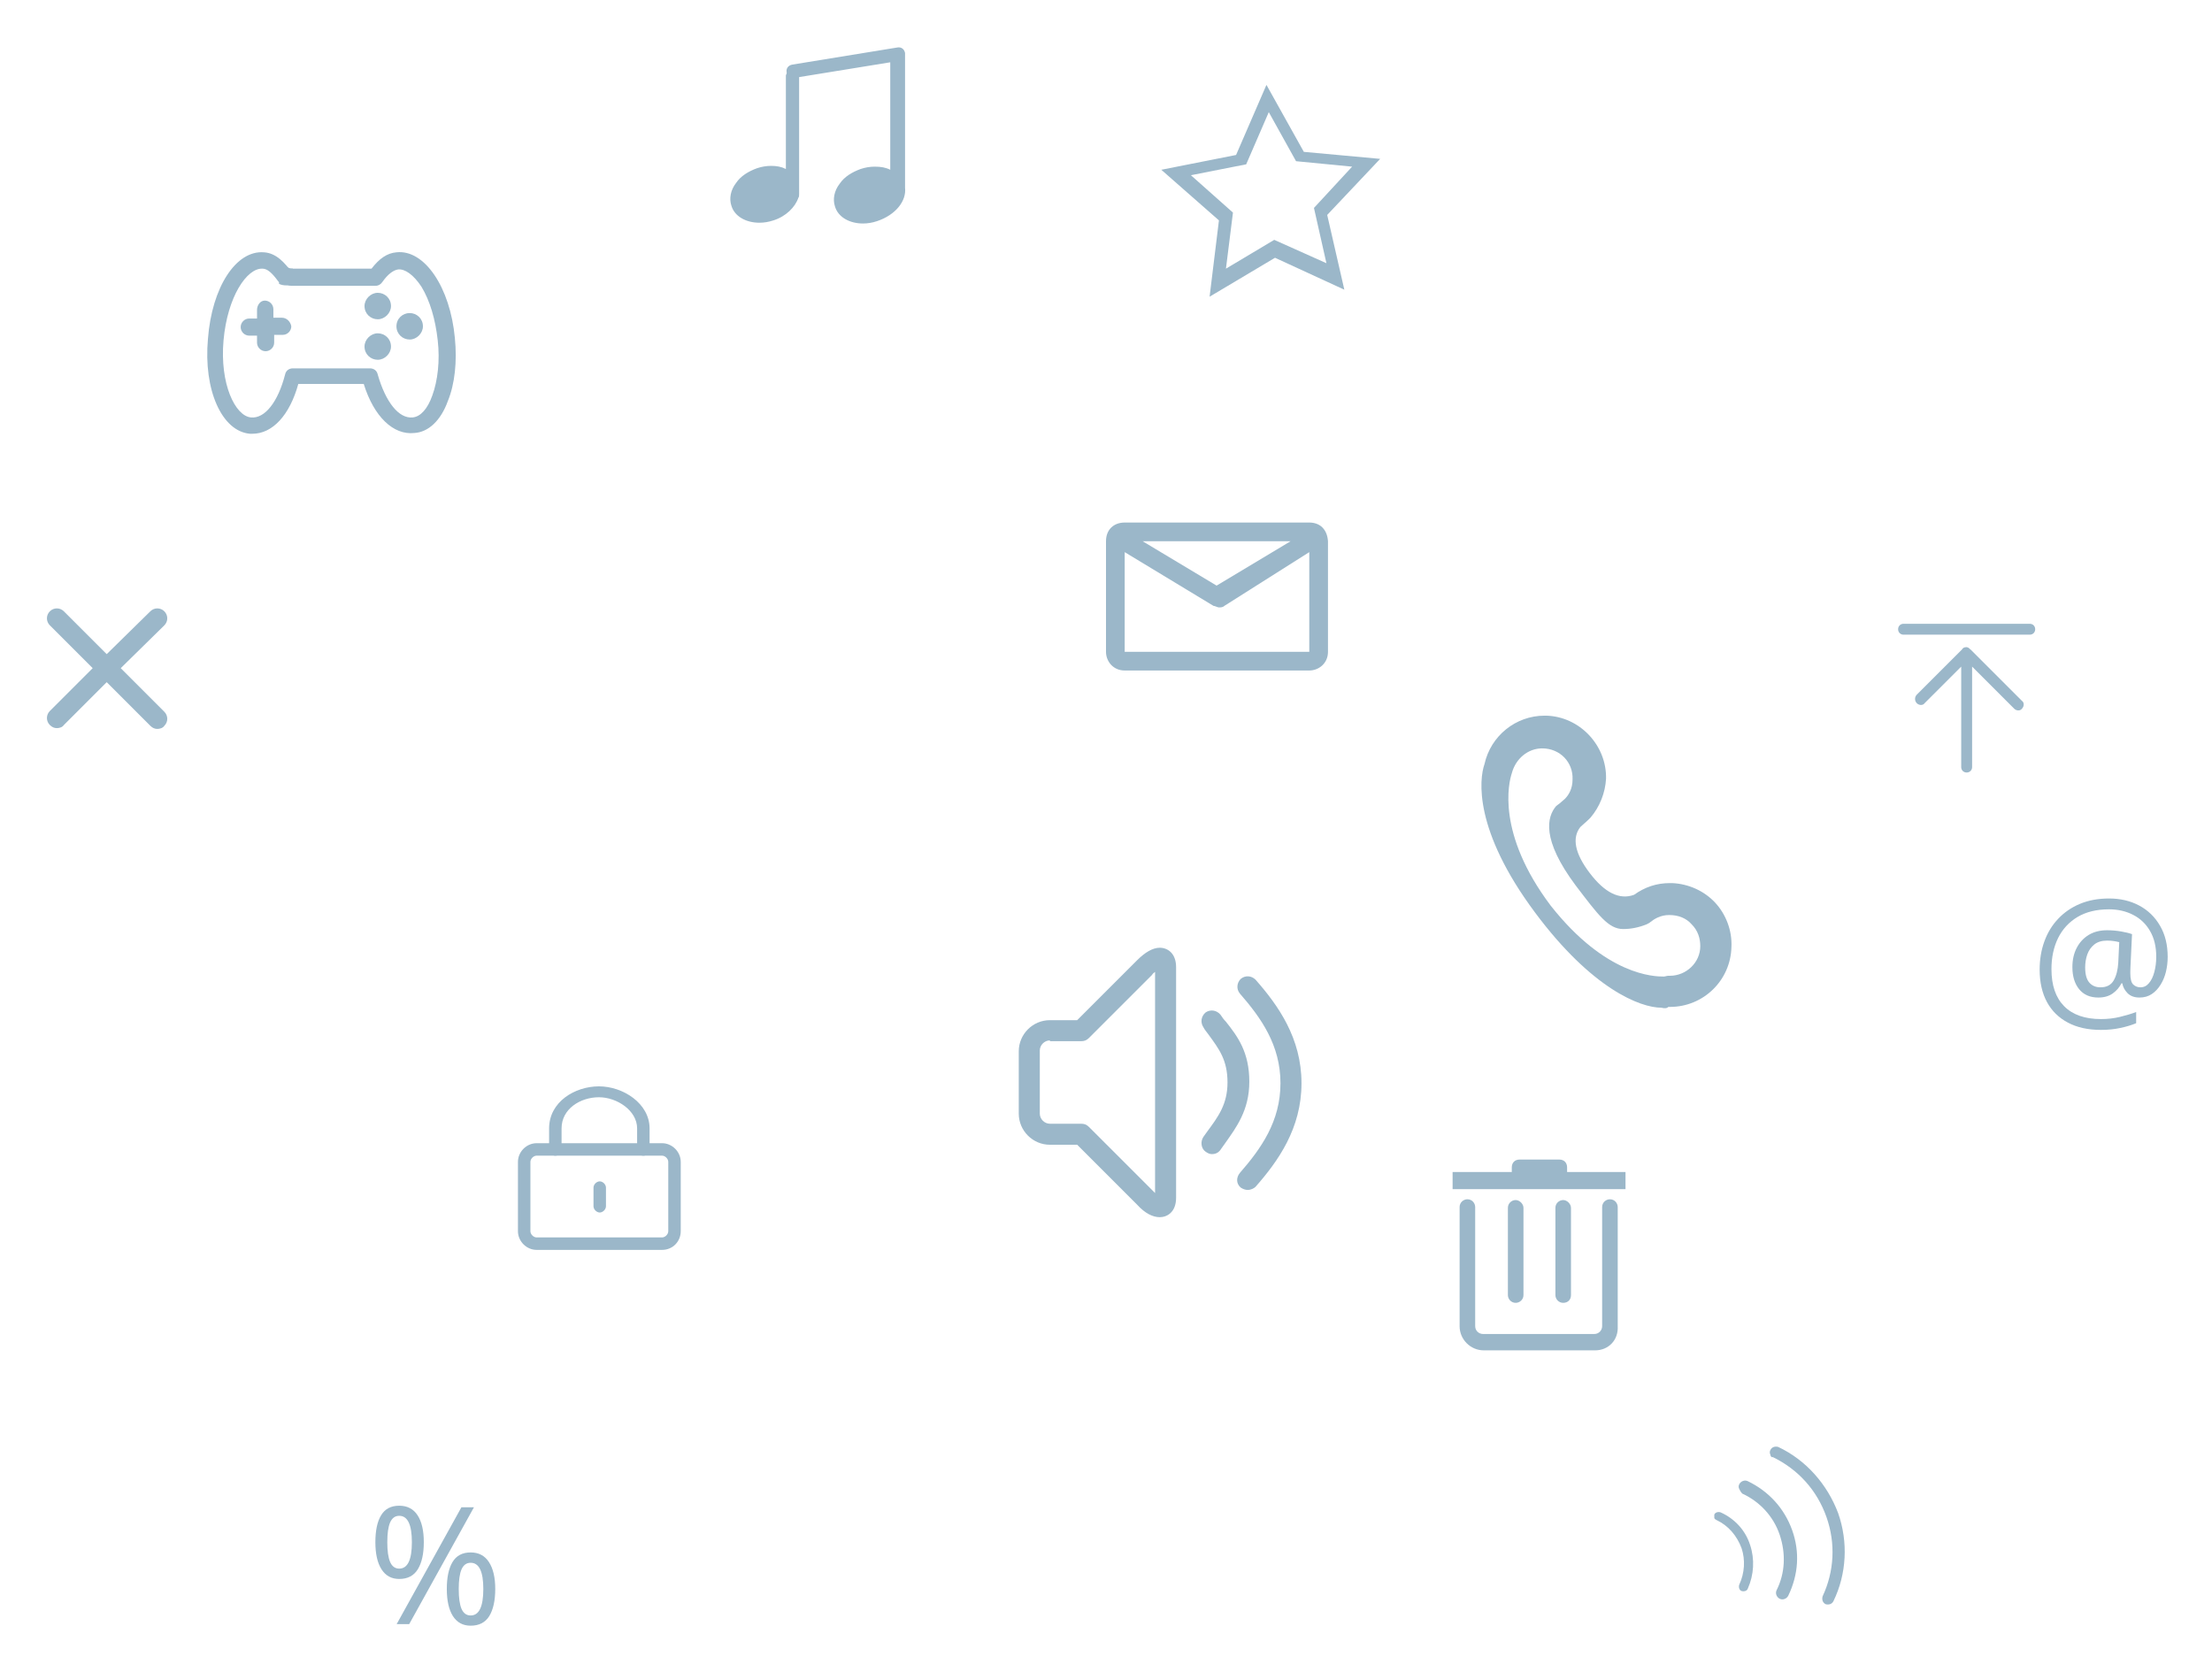
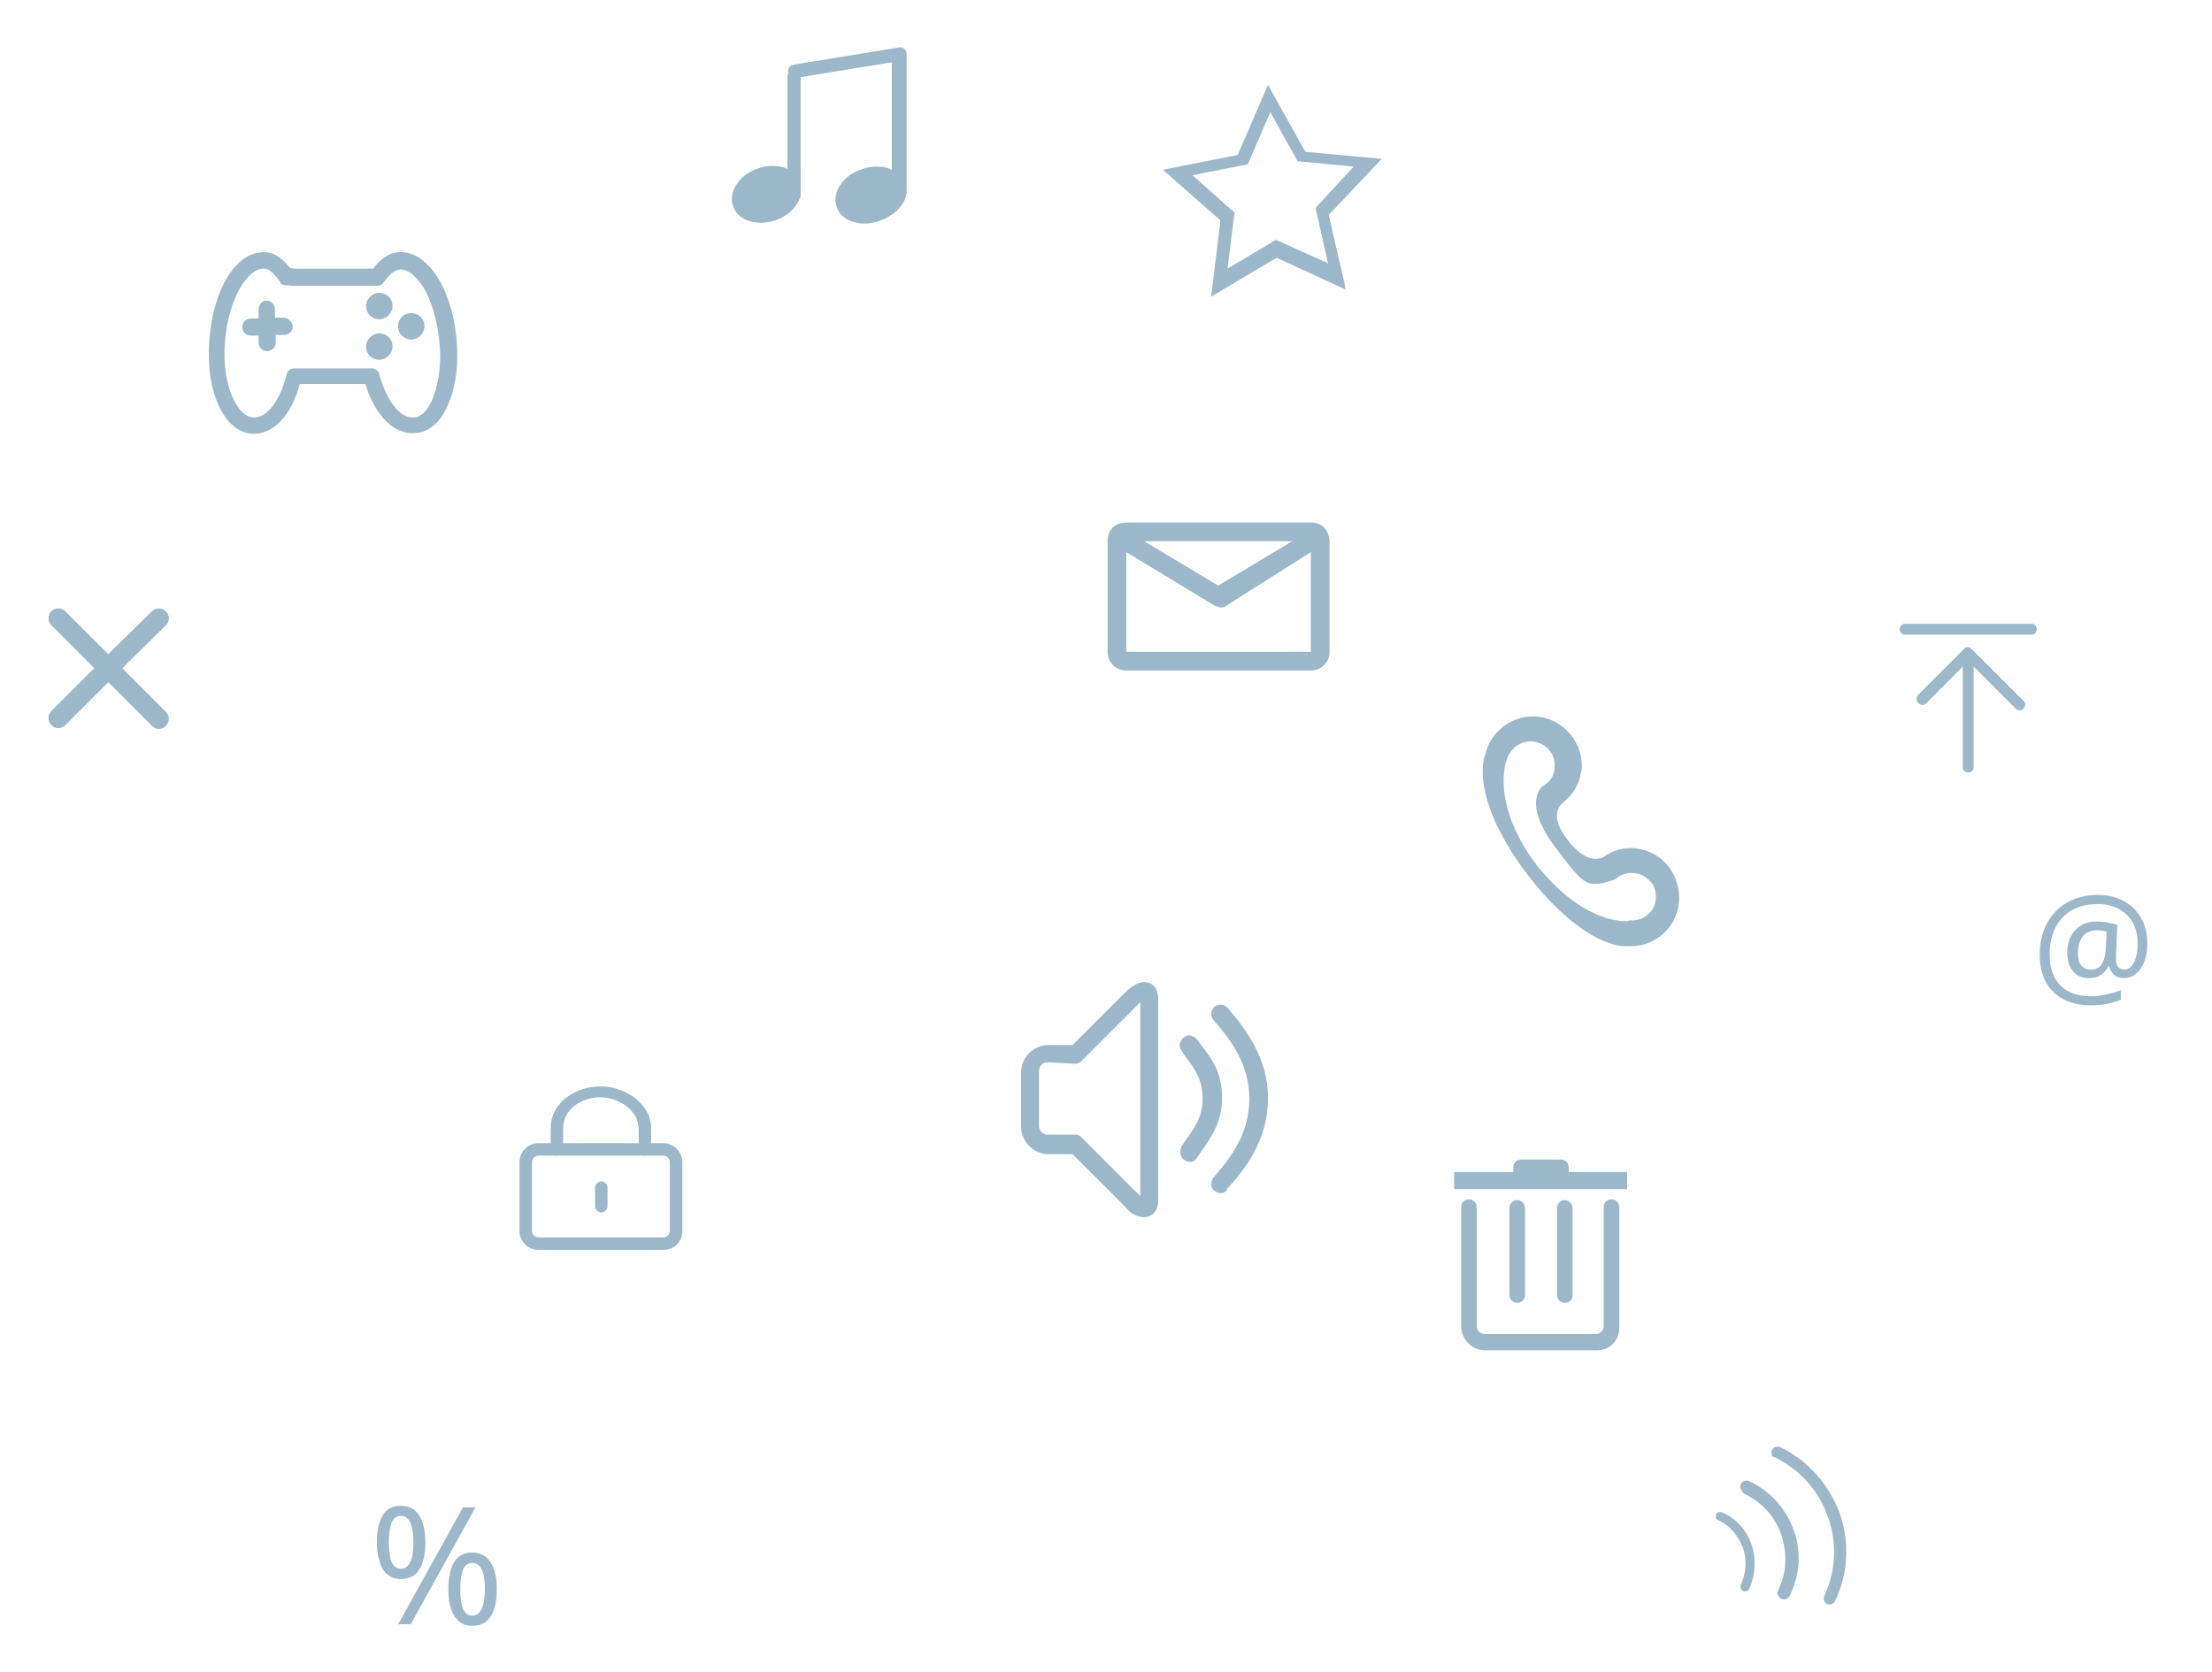
<svg xmlns="http://www.w3.org/2000/svg" version="1.1" id="图层_1" x="0px" y="0px" viewBox="-278 190.6 284 214.7" style="enable-background:new -278 190.6 284 214.7;" xml:space="preserve">
  <style type="text/css">
	.st0{fill:#9BB7C9;}
	.st1{font-family:'OpenSans-Bold';}
	.st2{font-size:21px;}
- 	.st3{fill:#889EB0;}
+ 	.st3{font-size:17.655px;}
</style>
  <g id="XMLID_455_">
    <g id="XMLID_203_">
-       <path id="XMLID_211_" class="st0" d="M-129.1,346.9c-0.9,0-1.9-0.5-2.9-1.6l-7.7-7.7h-3.5c-2.2,0-4-1.8-4-4v-8c0-2.2,1.8-4,4-4    h3.5l7.7-7.7c1-1,2-1.6,2.9-1.6c1,0,2.1,0.7,2.1,2.5v29.6C-127,346.3-128.2,346.9-129.1,346.9L-129.1,346.9z M-143.2,324.2    c-0.7,0-1.3,0.6-1.3,1.3v8.1c0,0.7,0.6,1.3,1.3,1.3h4c0.4,0,0.7,0.1,1,0.4l8.1,8.1c0.1,0.1,0.3,0.3,0.4,0.4v-28.4    c-0.1,0.1-0.3,0.2-0.4,0.4l-8.1,8.1c-0.3,0.3-0.6,0.4-1,0.4h-4V324.2z" />
-       <path id="XMLID_210_" class="st0" d="M-122.4,338.8c-0.3,0-0.5-0.1-0.8-0.3c-0.6-0.4-0.7-1.3-0.3-1.9l0.5-0.7    c1.4-1.9,2.6-3.5,2.6-6.3c0-2.9-1.1-4.3-2.4-6.1c-0.2-0.3-0.5-0.6-0.7-1c-0.4-0.6-0.3-1.4,0.3-1.9c0.6-0.4,1.4-0.3,1.9,0.3    c0.2,0.3,0.4,0.6,0.7,0.9c1.5,1.9,3,3.9,3,7.7c0,3.7-1.7,5.9-3.1,7.9l-0.5,0.7C-121.5,338.6-121.9,338.8-122.4,338.8L-122.4,338.8    z" />
-       <path id="XMLID_209_" class="st0" d="M-117.8,343.4c-0.3,0-0.6-0.1-0.9-0.3c-0.6-0.5-0.6-1.3-0.1-1.9c2.7-3.1,5.2-6.6,5.2-11.5    s-2.5-8.4-5.2-11.5c-0.5-0.6-0.4-1.4,0.1-1.9c0.6-0.5,1.4-0.4,1.9,0.1c2.9,3.3,5.9,7.5,5.9,13.3c0,5.8-3,10-5.9,13.3    C-117,343.2-117.4,343.4-117.8,343.4L-117.8,343.4z" />
+       <path id="XMLID_211_" class="st0" d="M-131.1,346.9c-0.8,0-1.7-0.4-2.5-1.4l-6.7-6.7h-3.1c-1.9,0-3.5-1.6-3.5-3.5v-7    c0-1.9,1.6-3.5,3.5-3.5h3.1l6.7-6.7c0.9-0.9,1.8-1.4,2.5-1.4c0.9,0,1.8,0.6,1.8,2.2v25.9C-129.3,346.4-130.4,346.9-131.1,346.9    L-131.1,346.9z M-143.5,327c-0.6,0-1.1,0.5-1.1,1.1v7.1c0,0.6,0.5,1.1,1.1,1.1h3.5c0.4,0,0.6,0.1,0.9,0.4l7.1,7.1    c0.1,0.1,0.3,0.3,0.4,0.4v-24.9c-0.1,0.1-0.3,0.2-0.4,0.4l-7.1,7.1c-0.3,0.3-0.5,0.4-0.9,0.4L-143.5,327L-143.5,327z" />
+       <path id="XMLID_210_" class="st0" d="M-125.3,339.8c-0.3,0-0.4-0.1-0.7-0.3c-0.5-0.4-0.6-1.1-0.3-1.7l0.4-0.6    c1.2-1.7,2.3-3.1,2.3-5.5c0-2.5-1-3.8-2.1-5.3c-0.2-0.3-0.4-0.5-0.6-0.9c-0.4-0.5-0.3-1.2,0.3-1.7c0.5-0.4,1.2-0.3,1.7,0.3    c0.2,0.3,0.4,0.5,0.6,0.8c1.3,1.7,2.6,3.4,2.6,6.7c0,3.2-1.5,5.2-2.7,6.9l-0.4,0.6C-124.5,339.6-124.8,339.8-125.3,339.8    L-125.3,339.8z" />
+       <path id="XMLID_209_" class="st0" d="M-121.3,343.8c-0.3,0-0.5-0.1-0.8-0.3c-0.5-0.4-0.5-1.1-0.1-1.7c2.4-2.7,4.6-5.8,4.6-10.1    c0-4.3-2.2-7.4-4.6-10.1c-0.4-0.5-0.4-1.2,0.1-1.7c0.5-0.4,1.2-0.4,1.7,0.1c2.5,2.9,5.2,6.6,5.2,11.6c0,5.1-2.6,8.8-5.2,11.6    C-120.6,343.7-120.9,343.8-121.3,343.8L-121.3,343.8z" />
    </g>
    <g id="XMLID_451_">
      <g id="XMLID_31_">
-         <path id="XMLID_29_" class="st0" d="M-77.3,357.9c-0.6,0-1-0.5-1-1v-11.2c0-0.6,0.5-1,1-1s1,0.5,1,1v11.2     C-76.3,357.5-76.7,357.9-77.3,357.9L-77.3,357.9z" />
-         <path id="XMLID_28_" class="st0" d="M-83.4,357.9c-0.6,0-1-0.5-1-1v-11.2c0-0.6,0.5-1,1-1s1,0.5,1,1v11.2     C-82.4,357.5-82.9,357.9-83.4,357.9L-83.4,357.9z" />
-         <rect id="XMLID_26_" x="-91.5" y="341.1" class="st0" width="22.2" height="2.2" />
+         <path id="XMLID_29_" class="st0" d="M-77.1,357.9c-0.6,0-1-0.5-1-1v-11.2c0-0.6,0.5-1,1-1s1,0.5,1,1v11.2     C-76.1,357.5-76.5,357.9-77.1,357.9L-77.1,357.9z" />
+         <path id="XMLID_28_" class="st0" d="M-83.2,357.9c-0.6,0-1-0.5-1-1v-11.2c0-0.6,0.5-1,1-1s1,0.5,1,1v11.2     C-82.2,357.5-82.7,357.9-83.2,357.9L-83.2,357.9z" />
+         <rect id="XMLID_26_" x="-91.3" y="341.1" class="st0" width="22.2" height="2.2" />
        <g id="XMLID_27_">
-           <path id="XMLID_12_" class="st0" d="M-76.8,341.2c0,0.6-0.4,1-1,1h-5.1c-0.6,0-1-0.4-1-1v-0.7c0-0.6,0.4-1,1-1h5.1      c0.6,0,1,0.4,1,1V341.2z" />
+           <path id="XMLID_12_" class="st0" d="M-76.6,341.2c0,0.6-0.4,1-1,1h-5.1c-0.6,0-1-0.4-1-1v-0.7c0-0.6,0.4-1,1-1h5.1      c0.6,0,1,0.4,1,1V341.2z" />
        </g>
-         <path id="XMLID_7_" class="st0" d="M-73.2,364h-14.3c-1.7,0-3.1-1.4-3.1-3.1v-15.3c0-0.6,0.5-1,1-1c0.6,0,1,0.5,1,1v15.3     c0,0.6,0.5,1,1,1h14.3c0.6,0,1-0.5,1-1v-15.3c0-0.6,0.5-1,1-1c0.6,0,1,0.5,1,1v15.3C-70.2,362.7-71.5,364-73.2,364L-73.2,364z" />
+         <path id="XMLID_7_" class="st0" d="M-73,364h-14.3c-1.7,0-3.1-1.4-3.1-3.1v-15.3c0-0.6,0.5-1,1-1c0.6,0,1,0.5,1,1v15.3     c0,0.6,0.5,1,1,1h14.3c0.6,0,1-0.5,1-1v-15.3c0-0.6,0.5-1,1-1c0.6,0,1,0.5,1,1v15.3C-70,362.7-71.3,364-73,364L-73,364z" />
      </g>
      <g id="XMLID_36_">
-         <path id="XMLID_38_" class="st0" d="M-64.7,320c-2.7,0-8.9-2.4-16.2-12.2c-7.9-10.6-7.2-17.1-6.5-19.1c0.8-3.6,4-6.2,7.7-6.2h0.2     c4.3,0.1,7.8,3.8,7.7,8.1c-0.1,1.8-0.8,3.6-2,5c-0.1,0.1-0.1,0.1-0.2,0.2c-0.4,0.4-0.8,0.7-1.1,1c-1.1,1.4-0.7,3.4,1.2,5.9     s3.8,3.5,5.7,2.8c1.4-1,2.9-1.5,4.6-1.5c0,0,0.2,0,0.3,0c2.1,0.1,4.1,1,5.5,2.5s2.2,3.6,2.1,5.7c-0.1,4.3-3.6,7.7-7.9,7.7h-0.2     C-64,320.1-64.3,320.1-64.7,320L-64.7,320L-64.7,320z M-64.4,316c0.2,0,0.4-0.1,0.6-0.1c0,0,0.1,0,0.2,0l0,0     c2.1,0,3.9-1.7,3.9-3.8c0-1-0.3-2-1.1-2.8c-0.7-0.8-1.7-1.2-2.9-1.2c-1.1,0-1.9,0.5-2.4,0.9c-0.1,0.1-0.3,0.2-0.5,0.3     c-1,0.4-2,0.6-3,0.6c-1.9,0-3.2-1.8-6.1-5.6c-4.4-5.9-3.7-8.8-2.5-10.2c0.1-0.1,0.3-0.2,0.4-0.3c0.2-0.2,0.5-0.4,0.7-0.6l0,0     c0.5-0.5,1-1.3,1-2.5c0.1-2.2-1.6-4-3.9-4c-1.8,0-3.4,1.3-3.9,3.2c-0.4,1.2-2,7.7,5,17C-71.8,315.9-65.6,316-64.4,316L-64.4,316z     " />
+         <path id="XMLID_38_" class="st0" d="M-69.4,312.1c-2.1,0-7-1.9-12.8-9.6c-6.2-8.4-5.7-13.5-5.1-15c0.6-2.8,3.2-4.9,6.1-4.9h0.2     c3.4,0.1,6.1,3,6.1,6.4c-0.1,1.4-0.6,2.8-1.6,3.9c-0.1,0.1-0.1,0.1-0.2,0.2c-0.3,0.3-0.6,0.6-0.9,0.8c-0.9,1.1-0.6,2.7,0.9,4.6     s3,2.8,4.5,2.2c1.1-0.8,2.3-1.2,3.6-1.2c0,0,0.2,0,0.2,0c1.7,0.1,3.2,0.8,4.3,2c1.1,1.2,1.7,2.8,1.7,4.5     c-0.1,3.4-2.8,6.1-6.2,6.1h-0.2C-68.8,312.1-69.1,312.1-69.4,312.1L-69.4,312.1L-69.4,312.1z M-69.2,308.9c0.2,0,0.3-0.1,0.5-0.1     c0,0,0.1,0,0.2,0l0,0c1.7,0,3.1-1.3,3.1-3c0-0.8-0.2-1.6-0.9-2.2c-0.6-0.6-1.3-0.9-2.3-0.9c-0.9,0-1.5,0.4-1.9,0.7     c-0.1,0.1-0.2,0.2-0.4,0.2c-0.8,0.3-1.6,0.5-2.4,0.5c-1.5,0-2.5-1.4-4.8-4.4c-3.5-4.6-2.9-6.9-2-8c0.1-0.1,0.2-0.2,0.3-0.2     c0.2-0.2,0.4-0.3,0.6-0.5l0,0c0.4-0.4,0.8-1,0.8-2c0.1-1.7-1.3-3.2-3.1-3.2c-1.4,0-2.7,1-3.1,2.5c-0.3,0.9-1.6,6.1,3.9,13.4     C-75,308.8-70.1,308.9-69.2,308.9L-69.2,308.9z" />
      </g>
      <g id="XMLID_118_">
-         <path id="XMLID_115_" class="st0" d="M-54.7,381.8c-0.1-0.2-0.1-0.4,0-0.6c0.2-0.4,0.7-0.6,1.1-0.4c2.7,1.3,4.7,3.5,5.7,6.3     c1,2.8,0.8,5.7-0.5,8.4c-0.2,0.4-0.7,0.6-1.1,0.4c-0.4-0.2-0.6-0.7-0.4-1.1c1.1-2.2,1.2-4.7,0.4-7.1s-2.6-4.3-4.8-5.3     C-54.5,382.2-54.6,382-54.7,381.8L-54.7,381.8z" />
-         <path id="XMLID_112_" class="st0" d="M-57.9,385.5c0-0.1,0-0.3,0-0.4c0.1-0.3,0.5-0.4,0.8-0.3c1.8,0.8,3.2,2.3,3.8,4.2     c0.6,1.8,0.5,3.8-0.3,5.6c-0.1,0.3-0.5,0.4-0.8,0.3s-0.4-0.5-0.3-0.8c0.7-1.5,0.8-3.2,0.3-4.7c-0.6-1.6-1.7-2.9-3.2-3.6     C-57.8,385.7-57.9,385.6-57.9,385.5L-57.9,385.5z" />
-         <path id="XMLID_114_" class="st0" d="M-50.7,377.4c-0.1-0.2-0.1-0.4,0-0.6c0.2-0.4,0.6-0.5,1-0.4c3.6,1.7,6.3,4.8,7.7,8.5     c1.3,3.7,1.1,7.8-0.6,11.3c-0.2,0.4-0.6,0.5-1,0.4c-0.4-0.2-0.5-0.6-0.4-1c1.5-3.2,1.7-6.8,0.5-10.2s-3.6-6.1-6.9-7.7     C-50.5,377.8-50.7,377.6-50.7,377.4L-50.7,377.4z" />
+         <path id="XMLID_115_" class="st0" d="M-54.5,381.8c-0.1-0.2-0.1-0.4,0-0.6c0.2-0.4,0.7-0.6,1.1-0.4c2.7,1.3,4.7,3.5,5.7,6.3     s0.8,5.7-0.5,8.4c-0.2,0.4-0.7,0.6-1.1,0.4c-0.4-0.2-0.6-0.7-0.4-1.1c1.1-2.2,1.2-4.7,0.4-7.1s-2.6-4.3-4.8-5.3     C-54.3,382.2-54.4,382-54.5,381.8L-54.5,381.8z" />
+         <path id="XMLID_112_" class="st0" d="M-57.7,385.5c0-0.1,0-0.3,0-0.4c0.1-0.3,0.5-0.4,0.8-0.3c1.8,0.8,3.2,2.3,3.8,4.2     c0.6,1.8,0.5,3.8-0.3,5.6c-0.1,0.3-0.5,0.4-0.8,0.3s-0.4-0.5-0.3-0.8c0.7-1.5,0.8-3.2,0.3-4.7c-0.6-1.6-1.7-2.9-3.2-3.6     C-57.6,385.7-57.7,385.6-57.7,385.5L-57.7,385.5z" />
+         <path id="XMLID_114_" class="st0" d="M-50.5,377.4c-0.1-0.2-0.1-0.4,0-0.6c0.2-0.4,0.6-0.5,1-0.4c3.6,1.7,6.3,4.8,7.7,8.5     c1.3,3.7,1.1,7.8-0.6,11.3c-0.2,0.4-0.6,0.5-1,0.4c-0.4-0.2-0.5-0.6-0.4-1c1.5-3.2,1.7-6.8,0.5-10.2s-3.6-6.1-6.9-7.7     C-50.3,377.8-50.5,377.6-50.5,377.4L-50.5,377.4z" />
      </g>
      <g id="XMLID_132_">
-         <path id="XMLID_127_" class="st0" d="M-262.5,276.4l5.6-5.5c0.5-0.5,0.5-1.3,0-1.8s-1.3-0.5-1.8,0l-5.6,5.5l-5.5-5.5     c-0.5-0.5-1.3-0.5-1.8,0s-0.5,1.3,0,1.8l5.5,5.5l-5.5,5.5c-0.5,0.5-0.5,1.3,0,1.8c0.3,0.3,0.6,0.4,0.9,0.4c0.3,0,0.7-0.1,0.9-0.4     l5.5-5.5l5.6,5.6c0.3,0.3,0.6,0.4,0.9,0.4c0.3,0,0.7-0.1,0.9-0.4c0.5-0.5,0.5-1.3,0-1.8L-262.5,276.4L-262.5,276.4z" />
+         <path id="XMLID_127_" class="st0" d="M-262.3,276.4l5.6-5.5c0.5-0.5,0.5-1.3,0-1.8s-1.3-0.5-1.8,0l-5.6,5.5l-5.5-5.5     c-0.5-0.5-1.3-0.5-1.8,0s-0.5,1.3,0,1.8l5.5,5.5l-5.5,5.5c-0.5,0.5-0.5,1.3,0,1.8c0.3,0.3,0.6,0.4,0.9,0.4s0.7-0.1,0.9-0.4     l5.5-5.5l5.6,5.6c0.3,0.3,0.6,0.4,0.9,0.4s0.7-0.1,0.9-0.4c0.5-0.5,0.5-1.3,0-1.8L-262.3,276.4L-262.3,276.4z" />
      </g>
      <g id="XMLID_33_">
-         <path id="XMLID_190_" class="st0" d="M-201,346.3c-0.4,0-0.8-0.4-0.8-0.8v-2.4c0-0.4,0.4-0.8,0.8-0.8s0.8,0.4,0.8,0.8v2.4     C-200.2,345.9-200.6,346.3-201,346.3L-201,346.3z" />
-         <path id="XMLID_187_" class="st0" d="M-193,351.1h-16.1c-1.3,0-2.4-1.1-2.4-2.4v-8.9c0-1.3,1.1-2.4,2.4-2.4h16.1     c1.3,0,2.4,1.1,2.4,2.4v8.9C-190.6,350-191.6,351.1-193,351.1L-193,351.1z M-209.1,339c-0.4,0-0.8,0.4-0.8,0.8v8.9     c0,0.4,0.4,0.8,0.8,0.8h16.1c0.4,0,0.8-0.4,0.8-0.8v-8.9c0-0.4-0.4-0.8-0.8-0.8H-209.1L-209.1,339z" />
-         <path id="XMLID_81_" class="st0" d="M-195.4,339c-0.4,0-0.8-0.3-0.8-0.7v-2.8c0-2.3-2.6-4-4.9-4c-2.4,0-4.8,1.5-4.8,4v2.8     c0,0.4-0.4,0.7-0.8,0.7s-0.8-0.3-0.8-0.7v-2.8c0-3.4,3.3-5.4,6.4-5.4c3.1,0,6.5,2.2,6.5,5.4v2.8C-194.6,338.7-195,339-195.4,339     L-195.4,339z" />
+         <path id="XMLID_190_" class="st0" d="M-200.8,346.3c-0.4,0-0.8-0.4-0.8-0.8v-2.4c0-0.4,0.4-0.8,0.8-0.8s0.8,0.4,0.8,0.8v2.4     C-200,345.9-200.4,346.3-200.8,346.3L-200.8,346.3z" />
+         <path id="XMLID_187_" class="st0" d="M-192.8,351.1h-16.1c-1.3,0-2.4-1.1-2.4-2.4v-8.9c0-1.3,1.1-2.4,2.4-2.4h16.1     c1.3,0,2.4,1.1,2.4,2.4v8.9C-190.4,350-191.4,351.1-192.8,351.1L-192.8,351.1z M-208.9,339c-0.4,0-0.8,0.4-0.8,0.8v8.9     c0,0.4,0.4,0.8,0.8,0.8h16.1c0.4,0,0.8-0.4,0.8-0.8v-8.9c0-0.4-0.4-0.8-0.8-0.8H-208.9L-208.9,339z" />
+         <path id="XMLID_81_" class="st0" d="M-195.2,339c-0.4,0-0.8-0.3-0.8-0.7v-2.8c0-2.3-2.6-4-4.9-4c-2.4,0-4.8,1.5-4.8,4v2.8     c0,0.4-0.4,0.7-0.8,0.7s-0.8-0.3-0.8-0.7v-2.8c0-3.4,3.3-5.4,6.4-5.4c3.1,0,6.5,2.2,6.5,5.4v2.8     C-194.4,338.7-194.8,339-195.2,339L-195.2,339z" />
      </g>
      <g id="XMLID_214_">
-         <path id="XMLID_216_" class="st0" d="M-31.9,280.9c0.3,0.3,0.8,0.3,1,0l4.7-4.7v12.9c0,0.4,0.3,0.7,0.7,0.7s0.7-0.3,0.7-0.7     v-12.9l5.4,5.4c0.3,0.3,0.8,0.3,1,0c0.3-0.3,0.3-0.8,0-1L-25,274c-0.1-0.1-0.2-0.1-0.2-0.2c-0.1,0-0.2-0.1-0.3-0.1     c-0.3,0-0.5,0.1-0.6,0.3l-5.8,5.8C-32.2,280.1-32.2,280.6-31.9,280.9L-31.9,280.9z" />
-         <path id="XMLID_215_" class="st0" d="M-33.6,270.7h16.2c0.4,0,0.7,0.3,0.7,0.7s-0.3,0.7-0.7,0.7h-16.2c-0.4,0-0.7-0.3-0.7-0.7     C-34.3,271-34,270.7-33.6,270.7L-33.6,270.7z" />
+         <path id="XMLID_216_" class="st0" d="M-31.7,280.9c0.3,0.3,0.8,0.3,1,0l4.7-4.7v12.9c0,0.4,0.3,0.7,0.7,0.7s0.7-0.3,0.7-0.7     v-12.9l5.4,5.4c0.3,0.3,0.8,0.3,1,0c0.3-0.3,0.3-0.8,0-1l-6.6-6.6c-0.1-0.1-0.2-0.1-0.2-0.2c-0.1,0-0.2-0.1-0.3-0.1     c-0.3,0-0.5,0.1-0.6,0.3l-5.8,5.8C-32,280.1-32,280.6-31.7,280.9L-31.7,280.9z" />
+         <path id="XMLID_215_" class="st0" d="M-33.4,270.7h16.2c0.4,0,0.7,0.3,0.7,0.7s-0.3,0.7-0.7,0.7h-16.2c-0.4,0-0.7-0.3-0.7-0.7     S-33.8,270.7-33.4,270.7L-33.4,270.7z" />
      </g>
      <g id="XMLID_217_">
-         <path id="XMLID_218_" class="st0" d="M-161.8,214.7C-161.8,214.7-161.8,214.6-161.8,214.7v-17.1v-0.1v-0.1     c-0.1-0.5-0.5-0.8-1-0.7l-13.5,2.2c-0.5,0.1-0.8,0.5-0.7,1v0.1c0,0.1-0.1,0.2-0.1,0.3v12c-0.6-0.3-1.2-0.4-1.9-0.4     c-0.6,0-1.2,0.1-1.8,0.3c-1.1,0.4-2.1,1-2.7,1.9c-0.7,0.9-0.9,2-0.6,2.9c0.4,1.4,1.9,2.2,3.6,2.2c0.6,0,1.2-0.1,1.8-0.3     c1.6-0.5,2.8-1.7,3.2-2.9c0.1-0.1,0.1-0.3,0.1-0.5v-0.1c0-0.2,0-0.5,0-0.7v-14.2l11.7-1.9v13.8c-0.6-0.3-1.2-0.4-2-0.4     c-0.6,0-1.2,0.1-1.8,0.3c-1.1,0.4-2.1,1-2.7,1.9c-0.7,0.9-0.9,2-0.6,2.9c0.4,1.4,1.9,2.2,3.6,2.2c0.6,0,1.2-0.1,1.8-0.3     C-163,218.2-161.6,216.4-161.8,214.7L-161.8,214.7z" />
+         <path id="XMLID_218_" class="st0" d="M-161.6,214.7C-161.6,214.7-161.6,214.6-161.6,214.7v-17.1v-0.1v-0.1     c-0.1-0.5-0.5-0.8-1-0.7l-13.5,2.2c-0.5,0.1-0.8,0.5-0.7,1v0.1c0,0.1-0.1,0.2-0.1,0.3v12c-0.6-0.3-1.2-0.4-1.9-0.4     c-0.6,0-1.2,0.1-1.8,0.3c-1.1,0.4-2.1,1-2.7,1.9c-0.7,0.9-0.9,2-0.6,2.9c0.4,1.4,1.9,2.2,3.6,2.2c0.6,0,1.2-0.1,1.8-0.3     c1.6-0.5,2.8-1.7,3.2-2.9c0.1-0.1,0.1-0.3,0.1-0.5v-0.1c0-0.2,0-0.5,0-0.7v-14.2l11.7-1.9v13.8c-0.6-0.3-1.2-0.4-2-0.4     c-0.6,0-1.2,0.1-1.8,0.3c-1.1,0.4-2.1,1-2.7,1.9c-0.7,0.9-0.9,2-0.6,2.9c0.4,1.4,1.9,2.2,3.6,2.2c0.6,0,1.2-0.1,1.8-0.3     C-162.8,218.2-161.4,216.4-161.6,214.7L-161.6,214.7z" />
      </g>
      <g id="XMLID_219_">
-         <path id="XMLID_220_" class="st0" d="M-109.9,257.7h-23.7c-1.4,0-2.4,0.9-2.4,2.4v14.2c0,1.2,0.9,2.4,2.4,2.4h23.7     c1.2,0,2.4-0.9,2.4-2.4v-14.2C-107.6,258.6-108.5,257.7-109.9,257.7L-109.9,257.7z M-112.3,260.1l-9.5,5.7l-9.5-5.7H-112.3     L-112.3,260.1z M-133.6,274.3v-12.8l11.4,6.9c0.2,0,0.5,0.2,0.7,0.2s0.5,0,0.7-0.2l10.9-6.9v12.8H-133.6L-133.6,274.3z" />
+         <path id="XMLID_220_" class="st0" d="M-109.7,257.7h-23.7c-1.4,0-2.4,0.9-2.4,2.4v14.2c0,1.2,0.9,2.4,2.4,2.4h23.7     c1.2,0,2.4-0.9,2.4-2.4v-14.2C-107.4,258.6-108.3,257.7-109.7,257.7L-109.7,257.7z M-112.1,260.1l-9.5,5.7l-9.5-5.7H-112.1     L-112.1,260.1z M-133.4,274.3v-12.8l11.4,6.9c0.2,0,0.5,0.2,0.7,0.2s0.5,0,0.7-0.2l10.9-6.9v12.8H-133.4L-133.4,274.3z" />
      </g>
      <g id="XMLID_245_">
        <g id="XMLID_229_">
-           <path id="XMLID_243_" class="st0" d="M-245.6,246.3c-0.1,0-0.2,0-0.3,0c-3.6-0.3-6-5.6-5.4-12.2c0.5-6.6,3.6-11.4,7.2-11.1      c1.6,0.1,2.7,1.4,3.5,2.5c0.3,0.5,0.2,1.1-0.2,1.5c-0.5,0.3-1.1,0.2-1.5-0.3c-0.8-1.1-1.4-1.6-2-1.6c-2-0.1-4.5,3.6-5,9.2      c-0.5,5.6,1.5,9.7,3.5,9.9c1.8,0.2,3.5-2,4.4-5.5c0.1-0.5,0.5-0.8,1-0.8h9.9c0.5,0,0.9,0.3,1,0.8c1,3.5,2.7,5.7,4.5,5.5      c1-0.1,1.9-1.1,2.5-2.8c0.7-1.9,1-4.5,0.7-7.1c-0.3-2.7-1-5.1-2.1-6.9c-1-1.5-2.1-2.3-3-2.2c-0.6,0.1-1.3,0.6-2,1.6      c-0.2,0.3-0.5,0.5-0.9,0.5h-10.8c-0.6,0-1.1-0.5-1.1-1.1c0-0.6,0.5-1.1,1.1-1.1h10.3c1-1.3,2-2,3.2-2.1c3.6-0.4,6.9,4.5,7.5,11      c0.3,3,0,5.9-0.9,8.1c-0.9,2.5-2.5,4-4.3,4.1c-2.7,0.3-5.2-2.1-6.5-6.3h-8.4C-240.8,243.9-243,246.3-245.6,246.3L-245.6,246.3z" />
-           <path id="XMLID_242_" class="st0" d="M-241.8,231.4h-1.1v-1.1c0-0.6-0.5-1.1-1.1-1.1c-0.6,0-1,0.6-1,1.2v1.1h-1      c-0.6,0-1.1,0.5-1.1,1.1c0,0.6,0.5,1.1,1.1,1.1h1v0.9c0,0.6,0.5,1.1,1.1,1.1c0.6,0,1.1-0.5,1.1-1.1v-1h1.1      c0.6,0,1.1-0.5,1.1-1.1C-240.7,231.9-241.2,231.4-241.8,231.4L-241.8,231.4z" />
-           <path id="XMLID_239_" class="st0" d="M-225.3,232.5L-225.3,232.5z M-227.1,232.5c0,1,0.8,1.7,1.7,1.7c0.9,0,1.7-0.8,1.7-1.7      c0-1-0.8-1.7-1.7-1.7C-226.3,230.8-227.1,231.5-227.1,232.5" />
-           <path id="XMLID_233_" class="st0" d="M-229.4,229.9L-229.4,229.9z M-231.2,229.9c0,1,0.8,1.7,1.7,1.7s1.7-0.8,1.7-1.7      c0-1-0.8-1.7-1.7-1.7S-231.2,229-231.2,229.9" />
-           <path id="XMLID_247_" class="st0" d="M-229.4,235.1L-229.4,235.1z M-231.2,235.1c0,1,0.8,1.7,1.7,1.7s1.7-0.8,1.7-1.7      c0-1-0.8-1.7-1.7-1.7S-231.2,234.2-231.2,235.1" />
+           <path id="XMLID_243_" class="st0" d="M-245.4,246.3c-0.1,0-0.2,0-0.3,0c-3.6-0.3-6-5.6-5.4-12.2c0.5-6.6,3.6-11.4,7.2-11.1      c1.6,0.1,2.7,1.4,3.5,2.5c0.3,0.5,0.2,1.1-0.2,1.5c-0.5,0.3-1.1,0.2-1.5-0.3c-0.8-1.1-1.4-1.6-2-1.6c-2-0.1-4.5,3.6-5,9.2      c-0.5,5.6,1.5,9.7,3.5,9.9c1.8,0.2,3.5-2,4.4-5.5c0.1-0.5,0.5-0.8,1-0.8h9.9c0.5,0,0.9,0.3,1,0.8c1,3.5,2.7,5.7,4.5,5.5      c1-0.1,1.9-1.1,2.5-2.8c0.7-1.9,1-4.5,0.7-7.1c-0.3-2.7-1-5.1-2.1-6.9c-1-1.5-2.1-2.3-3-2.2c-0.6,0.1-1.3,0.6-2,1.6      c-0.2,0.3-0.5,0.5-0.9,0.5h-10.8c-0.6,0-1.1-0.5-1.1-1.1s0.5-1.1,1.1-1.1h10.3c1-1.3,2-2,3.2-2.1c3.6-0.4,6.9,4.5,7.5,11      c0.3,3,0,5.9-0.9,8.1c-0.9,2.5-2.5,4-4.3,4.1c-2.7,0.3-5.2-2.1-6.5-6.3h-8.4C-240.6,243.9-242.8,246.3-245.4,246.3L-245.4,246.3      z" />
+           <path id="XMLID_242_" class="st0" d="M-241.6,231.4h-1.1v-1.1c0-0.6-0.5-1.1-1.1-1.1s-1,0.6-1,1.2v1.1h-1      c-0.6,0-1.1,0.5-1.1,1.1s0.5,1.1,1.1,1.1h1v0.9c0,0.6,0.5,1.1,1.1,1.1s1.1-0.5,1.1-1.1v-1h1.1c0.6,0,1.1-0.5,1.1-1.1      C-240.5,231.9-241,231.4-241.6,231.4L-241.6,231.4z" />
+           <path id="XMLID_239_" class="st0" d="M-225.1,232.5L-225.1,232.5z M-226.9,232.5c0,1,0.8,1.7,1.7,1.7s1.7-0.8,1.7-1.7      c0-1-0.8-1.7-1.7-1.7S-226.9,231.5-226.9,232.5" />
+           <path id="XMLID_233_" class="st0" d="M-229.2,229.9L-229.2,229.9z M-231,229.9c0,1,0.8,1.7,1.7,1.7s1.7-0.8,1.7-1.7      c0-1-0.8-1.7-1.7-1.7S-231,229-231,229.9" />
+           <path id="XMLID_247_" class="st0" d="M-229.2,235.1L-229.2,235.1z M-231,235.1c0,1,0.8,1.7,1.7,1.7s1.7-0.8,1.7-1.7      c0-1-0.8-1.7-1.7-1.7S-231,234.2-231,235.1" />
        </g>
-         <path id="XMLID_244_" class="st0" d="M-241.5,224.5c0,0,0.3,0.6,1.1,0.6v2.1c0,0-1.4,0.2-1.8-0.2L-241.5,224.5z" />
+         <path id="XMLID_244_" class="st0" d="M-241.3,224.5c0,0,0.3,0.6,1.1,0.6v2.1c0,0-1.4,0.2-1.8-0.2L-241.3,224.5z" />
      </g>
-       <path id="XMLID_139_" class="st0" d="M-100.8,211l-9.8-0.9l-4.8-8.6l-3.9,9l-9.6,1.9l7.4,6.5l-1.2,9.8l8.4-5l8.9,4.1l-2.2-9.6    L-100.8,211z M-114.4,221.4l-6.2,3.7l0.9-7.2l-5.4-4.8l7.1-1.4l2.9-6.7l3.5,6.3l7.2,0.7l-4.9,5.3l1.6,7.1L-114.4,221.4z" />
-       <text id="XMLID_314_" transform="matrix(1 0 0 1 -230.8371 399.1535)" class="st0 st1 st2">%</text>
-       <text id="XMLID_450_" transform="matrix(1 0 0 1 -17.3465 320.9765)" class="st0 st1 st2">@</text>
+       <path id="XMLID_139_" class="st0" d="M-100.6,211l-9.8-0.9l-4.8-8.6l-3.9,9l-9.6,1.9l7.4,6.5l-1.2,9.8l8.4-5l8.9,4.1l-2.2-9.6    L-100.6,211z M-114.2,221.4l-6.2,3.7l0.9-7.2l-5.4-4.8l7.1-1.4l2.9-6.7l3.5,6.3l7.2,0.7l-4.9,5.3l1.6,7.1L-114.2,221.4z" />
+       <text id="XMLID_314_" transform="matrix(1 0 0 1 -230.6371 399.1666)" class="st0 st1 st2">%</text>
+       <text id="XMLID_450_" transform="matrix(1 0 0 1 -17.1466 318.1236)" class="st0 st1 st3">@</text>
    </g>
  </g>
-   <rect x="-383" y="107.9" class="st3" width="81" height="82.7" />
</svg>
